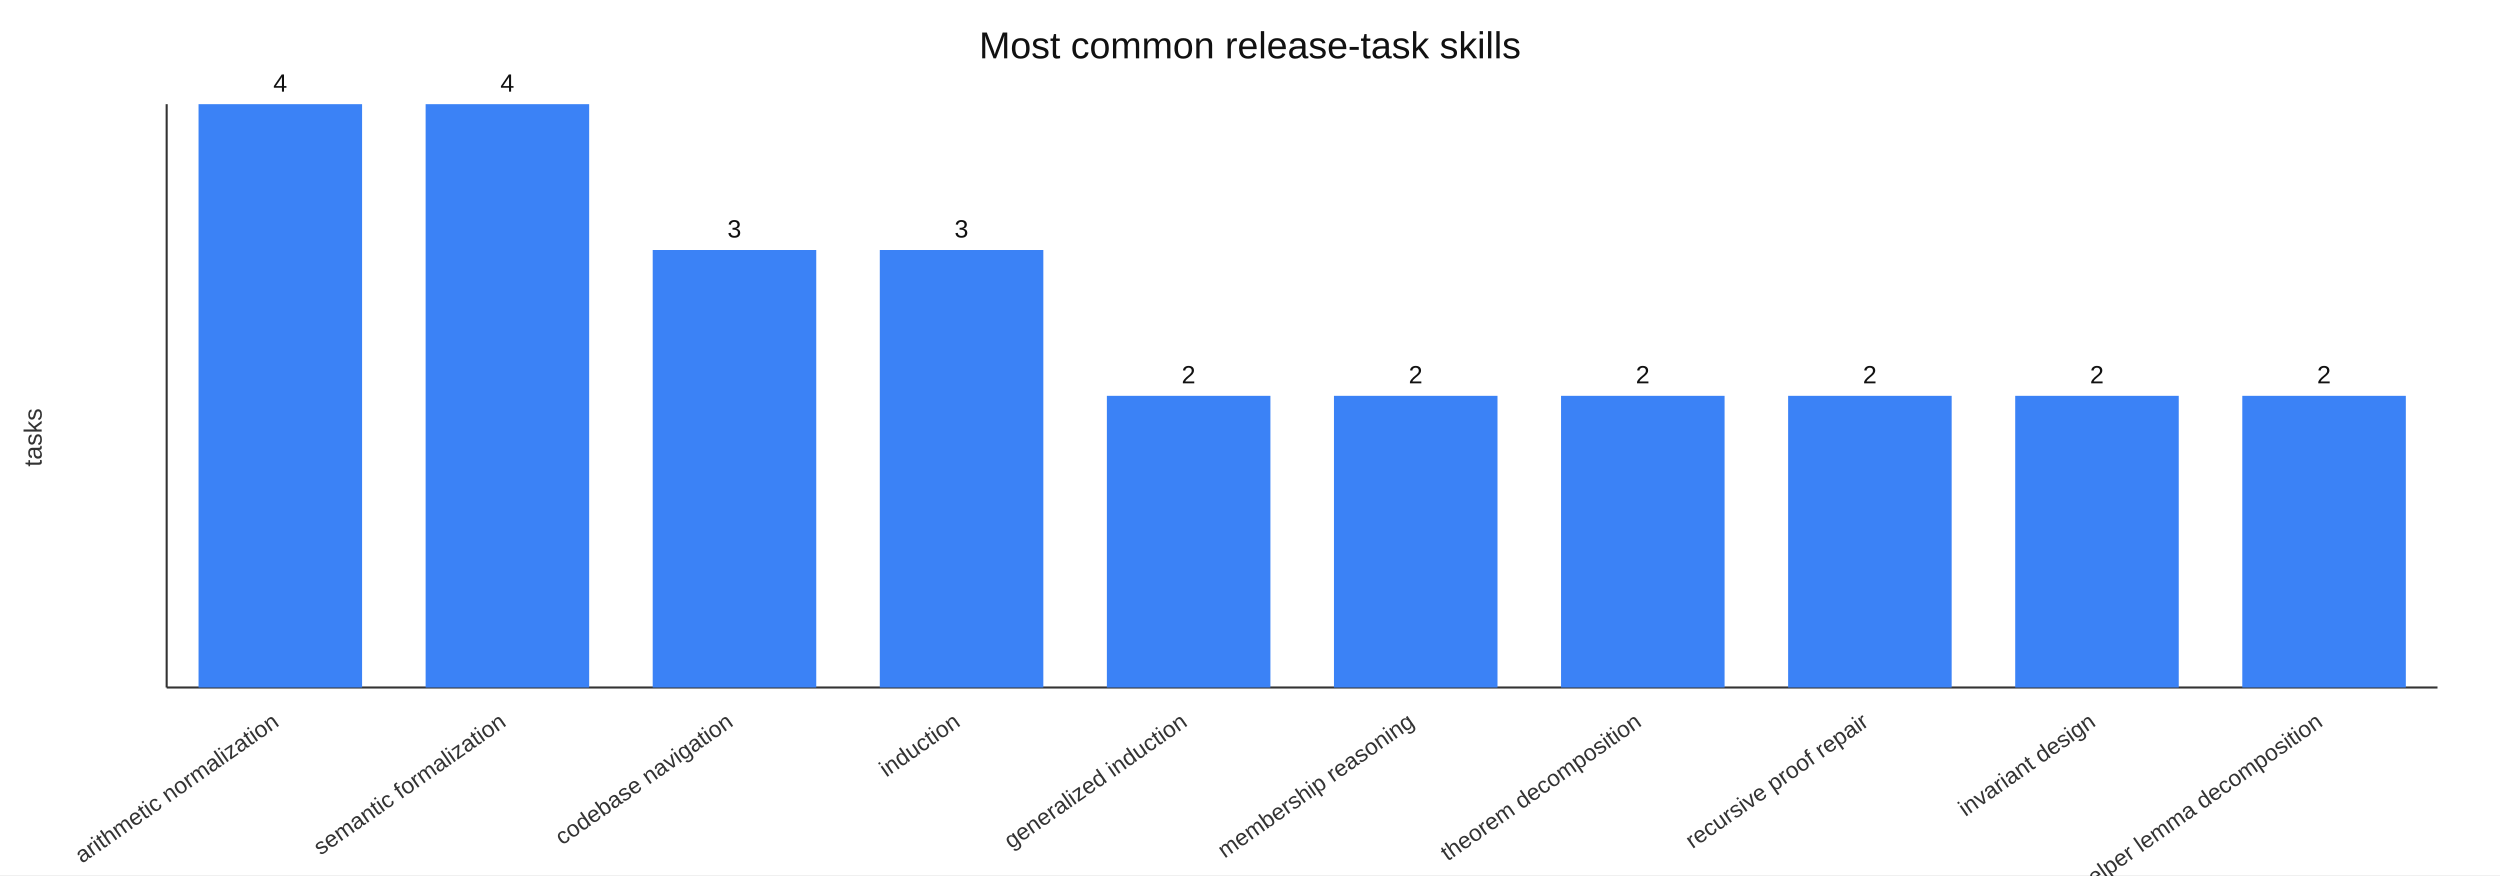
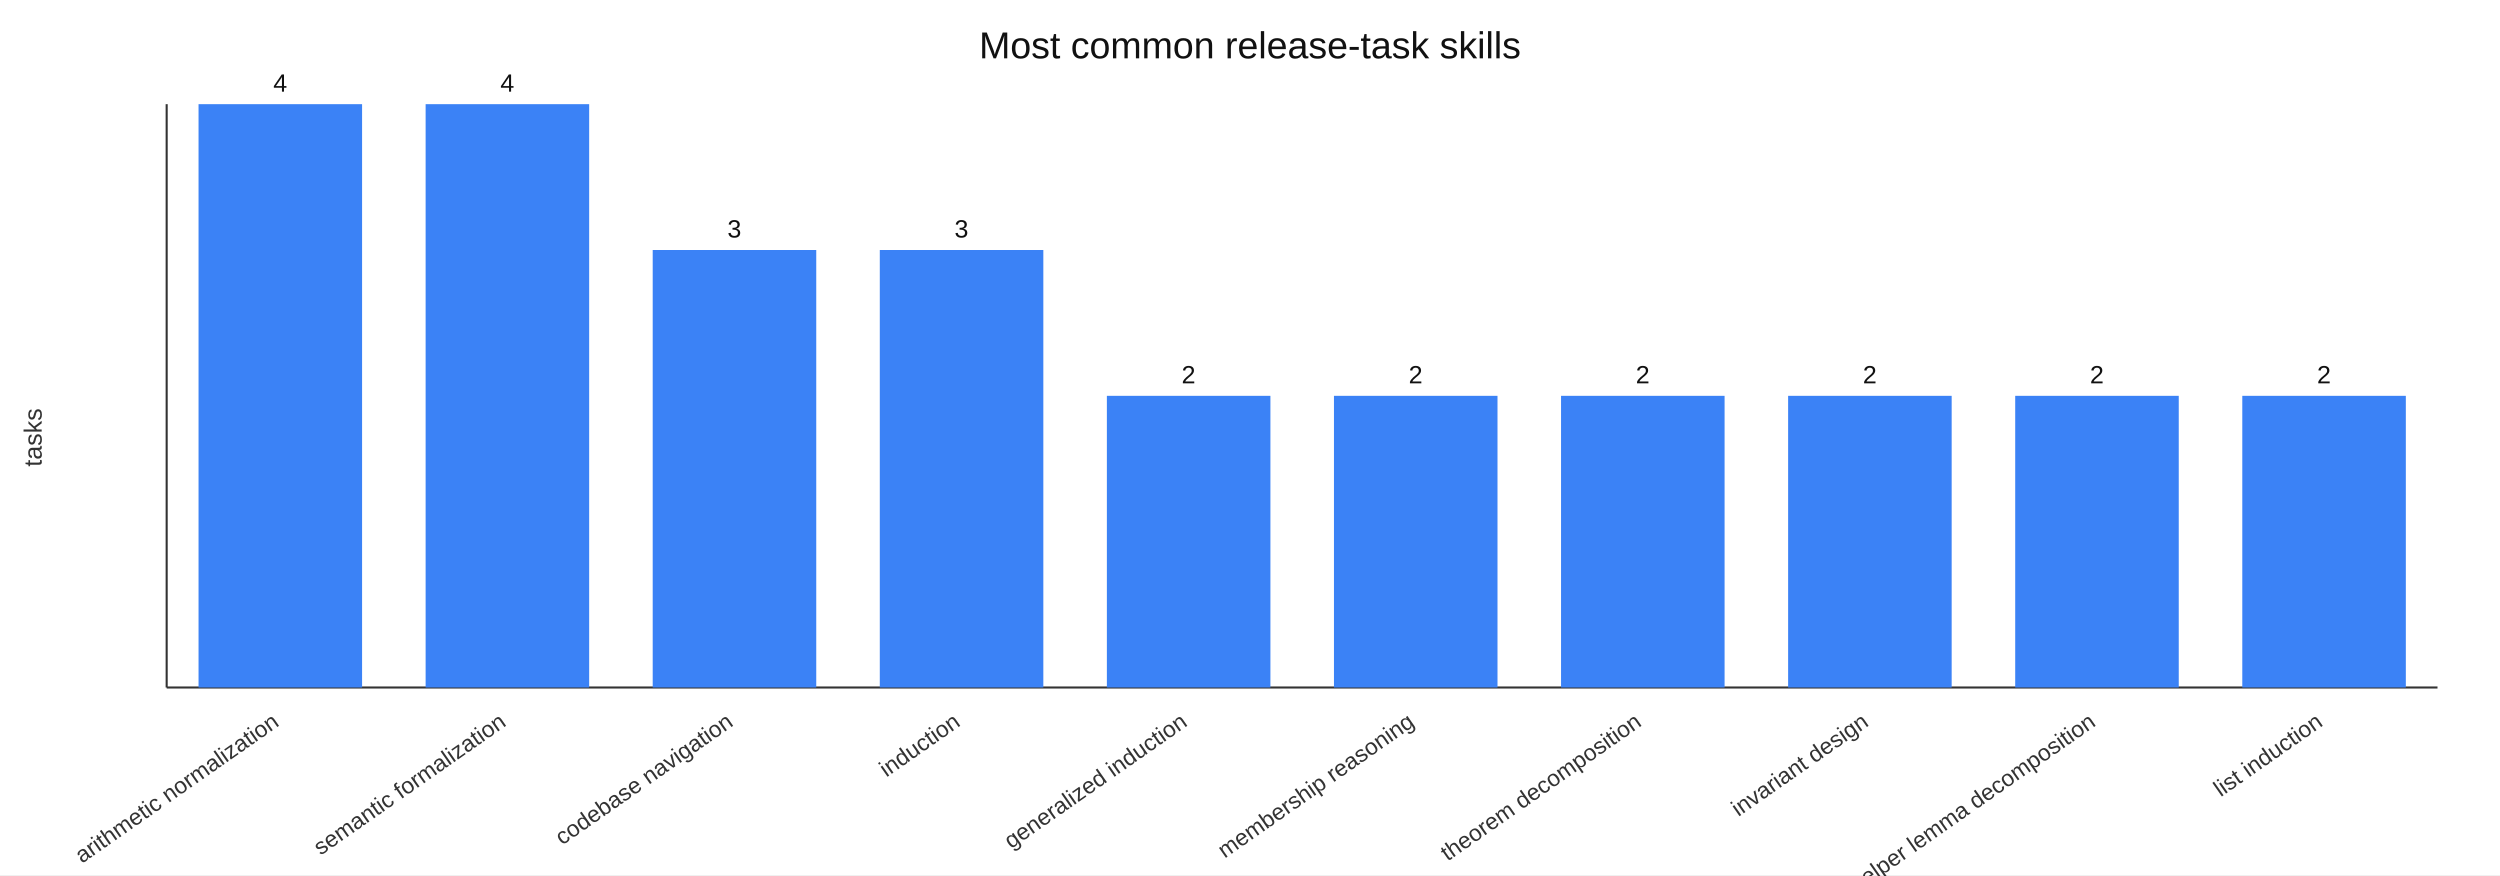
<svg xmlns="http://www.w3.org/2000/svg" width="1200" height="420" viewBox="0 0 1200 420">
  <rect width="100%" height="100%" fill="#ffffff" />
  <text x="600.0" y="28" text-anchor="middle" font-family="Arial" font-size="18" fill="#111">Most common release-task skills</text>
  <line x1="80" y1="330" x2="1170" y2="330" stroke="#333" />
  <line x1="80" y1="50" x2="80" y2="330" stroke="#333" />
  <text x="20" y="210.0" transform="rotate(-90 20 210.0)" text-anchor="middle" font-family="Arial" font-size="12" fill="#333">tasks</text>
  <rect x="95.3" y="50.0" width="78.5" height="280.0" fill="#3b82f6" />
  <text x="134.5" y="44.0" text-anchor="middle" font-family="Arial" font-size="12" fill="#111">4</text>
  <text x="134.5" y="348" text-anchor="end" transform="rotate(-35 134.5 348)" font-family="Arial" font-size="11" fill="#333">arithmetic normalization</text>
  <rect x="204.3" y="50.0" width="78.5" height="280.0" fill="#3b82f6" />
  <text x="243.5" y="44.0" text-anchor="middle" font-family="Arial" font-size="12" fill="#111">4</text>
  <text x="243.5" y="348" text-anchor="end" transform="rotate(-35 243.5 348)" font-family="Arial" font-size="11" fill="#333">semantic formalization</text>
  <rect x="313.3" y="120.0" width="78.5" height="210.0" fill="#3b82f6" />
  <text x="352.5" y="114.0" text-anchor="middle" font-family="Arial" font-size="12" fill="#111">3</text>
  <text x="352.5" y="348" text-anchor="end" transform="rotate(-35 352.5 348)" font-family="Arial" font-size="11" fill="#333">codebase navigation</text>
  <rect x="422.3" y="120.0" width="78.5" height="210.0" fill="#3b82f6" />
  <text x="461.5" y="114.0" text-anchor="middle" font-family="Arial" font-size="12" fill="#111">3</text>
  <text x="461.5" y="348" text-anchor="end" transform="rotate(-35 461.5 348)" font-family="Arial" font-size="11" fill="#333">induction</text>
  <rect x="531.3" y="190.0" width="78.5" height="140.0" fill="#3b82f6" />
  <text x="570.5" y="184.0" text-anchor="middle" font-family="Arial" font-size="12" fill="#111">2</text>
  <text x="570.5" y="348" text-anchor="end" transform="rotate(-35 570.5 348)" font-family="Arial" font-size="11" fill="#333">generalized induction</text>
  <rect x="640.3" y="190.0" width="78.5" height="140.0" fill="#3b82f6" />
  <text x="679.5" y="184.0" text-anchor="middle" font-family="Arial" font-size="12" fill="#111">2</text>
  <text x="679.5" y="348" text-anchor="end" transform="rotate(-35 679.5 348)" font-family="Arial" font-size="11" fill="#333">membership reasoning</text>
  <rect x="749.3" y="190.0" width="78.5" height="140.0" fill="#3b82f6" />
  <text x="788.5" y="184.0" text-anchor="middle" font-family="Arial" font-size="12" fill="#111">2</text>
  <text x="788.5" y="348" text-anchor="end" transform="rotate(-35 788.5 348)" font-family="Arial" font-size="11" fill="#333">theorem decomposition</text>
  <rect x="858.3" y="190.0" width="78.5" height="140.0" fill="#3b82f6" />
  <text x="897.5" y="184.0" text-anchor="middle" font-family="Arial" font-size="12" fill="#111">2</text>
-   <text x="897.5" y="348" text-anchor="end" transform="rotate(-35 897.5 348)" font-family="Arial" font-size="11" fill="#333">recursive proof repair</text>
+   <text x="897.5" y="348" text-anchor="end" transform="rotate(-35 897.5 348)" font-family="Arial" font-size="11" fill="#333">invariant design</text>
  <rect x="967.3" y="190.0" width="78.5" height="140.0" fill="#3b82f6" />
  <text x="1006.5" y="184.0" text-anchor="middle" font-family="Arial" font-size="12" fill="#111">2</text>
-   <text x="1006.5" y="348" text-anchor="end" transform="rotate(-35 1006.5 348)" font-family="Arial" font-size="11" fill="#333">invariant design</text>
+   <text x="1006.5" y="348" text-anchor="end" transform="rotate(-35 1006.5 348)" font-family="Arial" font-size="11" fill="#333">helper lemma decomposition</text>
  <rect x="1076.3" y="190.0" width="78.5" height="140.0" fill="#3b82f6" />
  <text x="1115.5" y="184.0" text-anchor="middle" font-family="Arial" font-size="12" fill="#111">2</text>
-   <text x="1115.5" y="348" text-anchor="end" transform="rotate(-35 1115.5 348)" font-family="Arial" font-size="11" fill="#333">helper lemma decomposition</text>
+   <text x="1115.5" y="348" text-anchor="end" transform="rotate(-35 1115.5 348)" font-family="Arial" font-size="11" fill="#333">list induction</text>
</svg>
